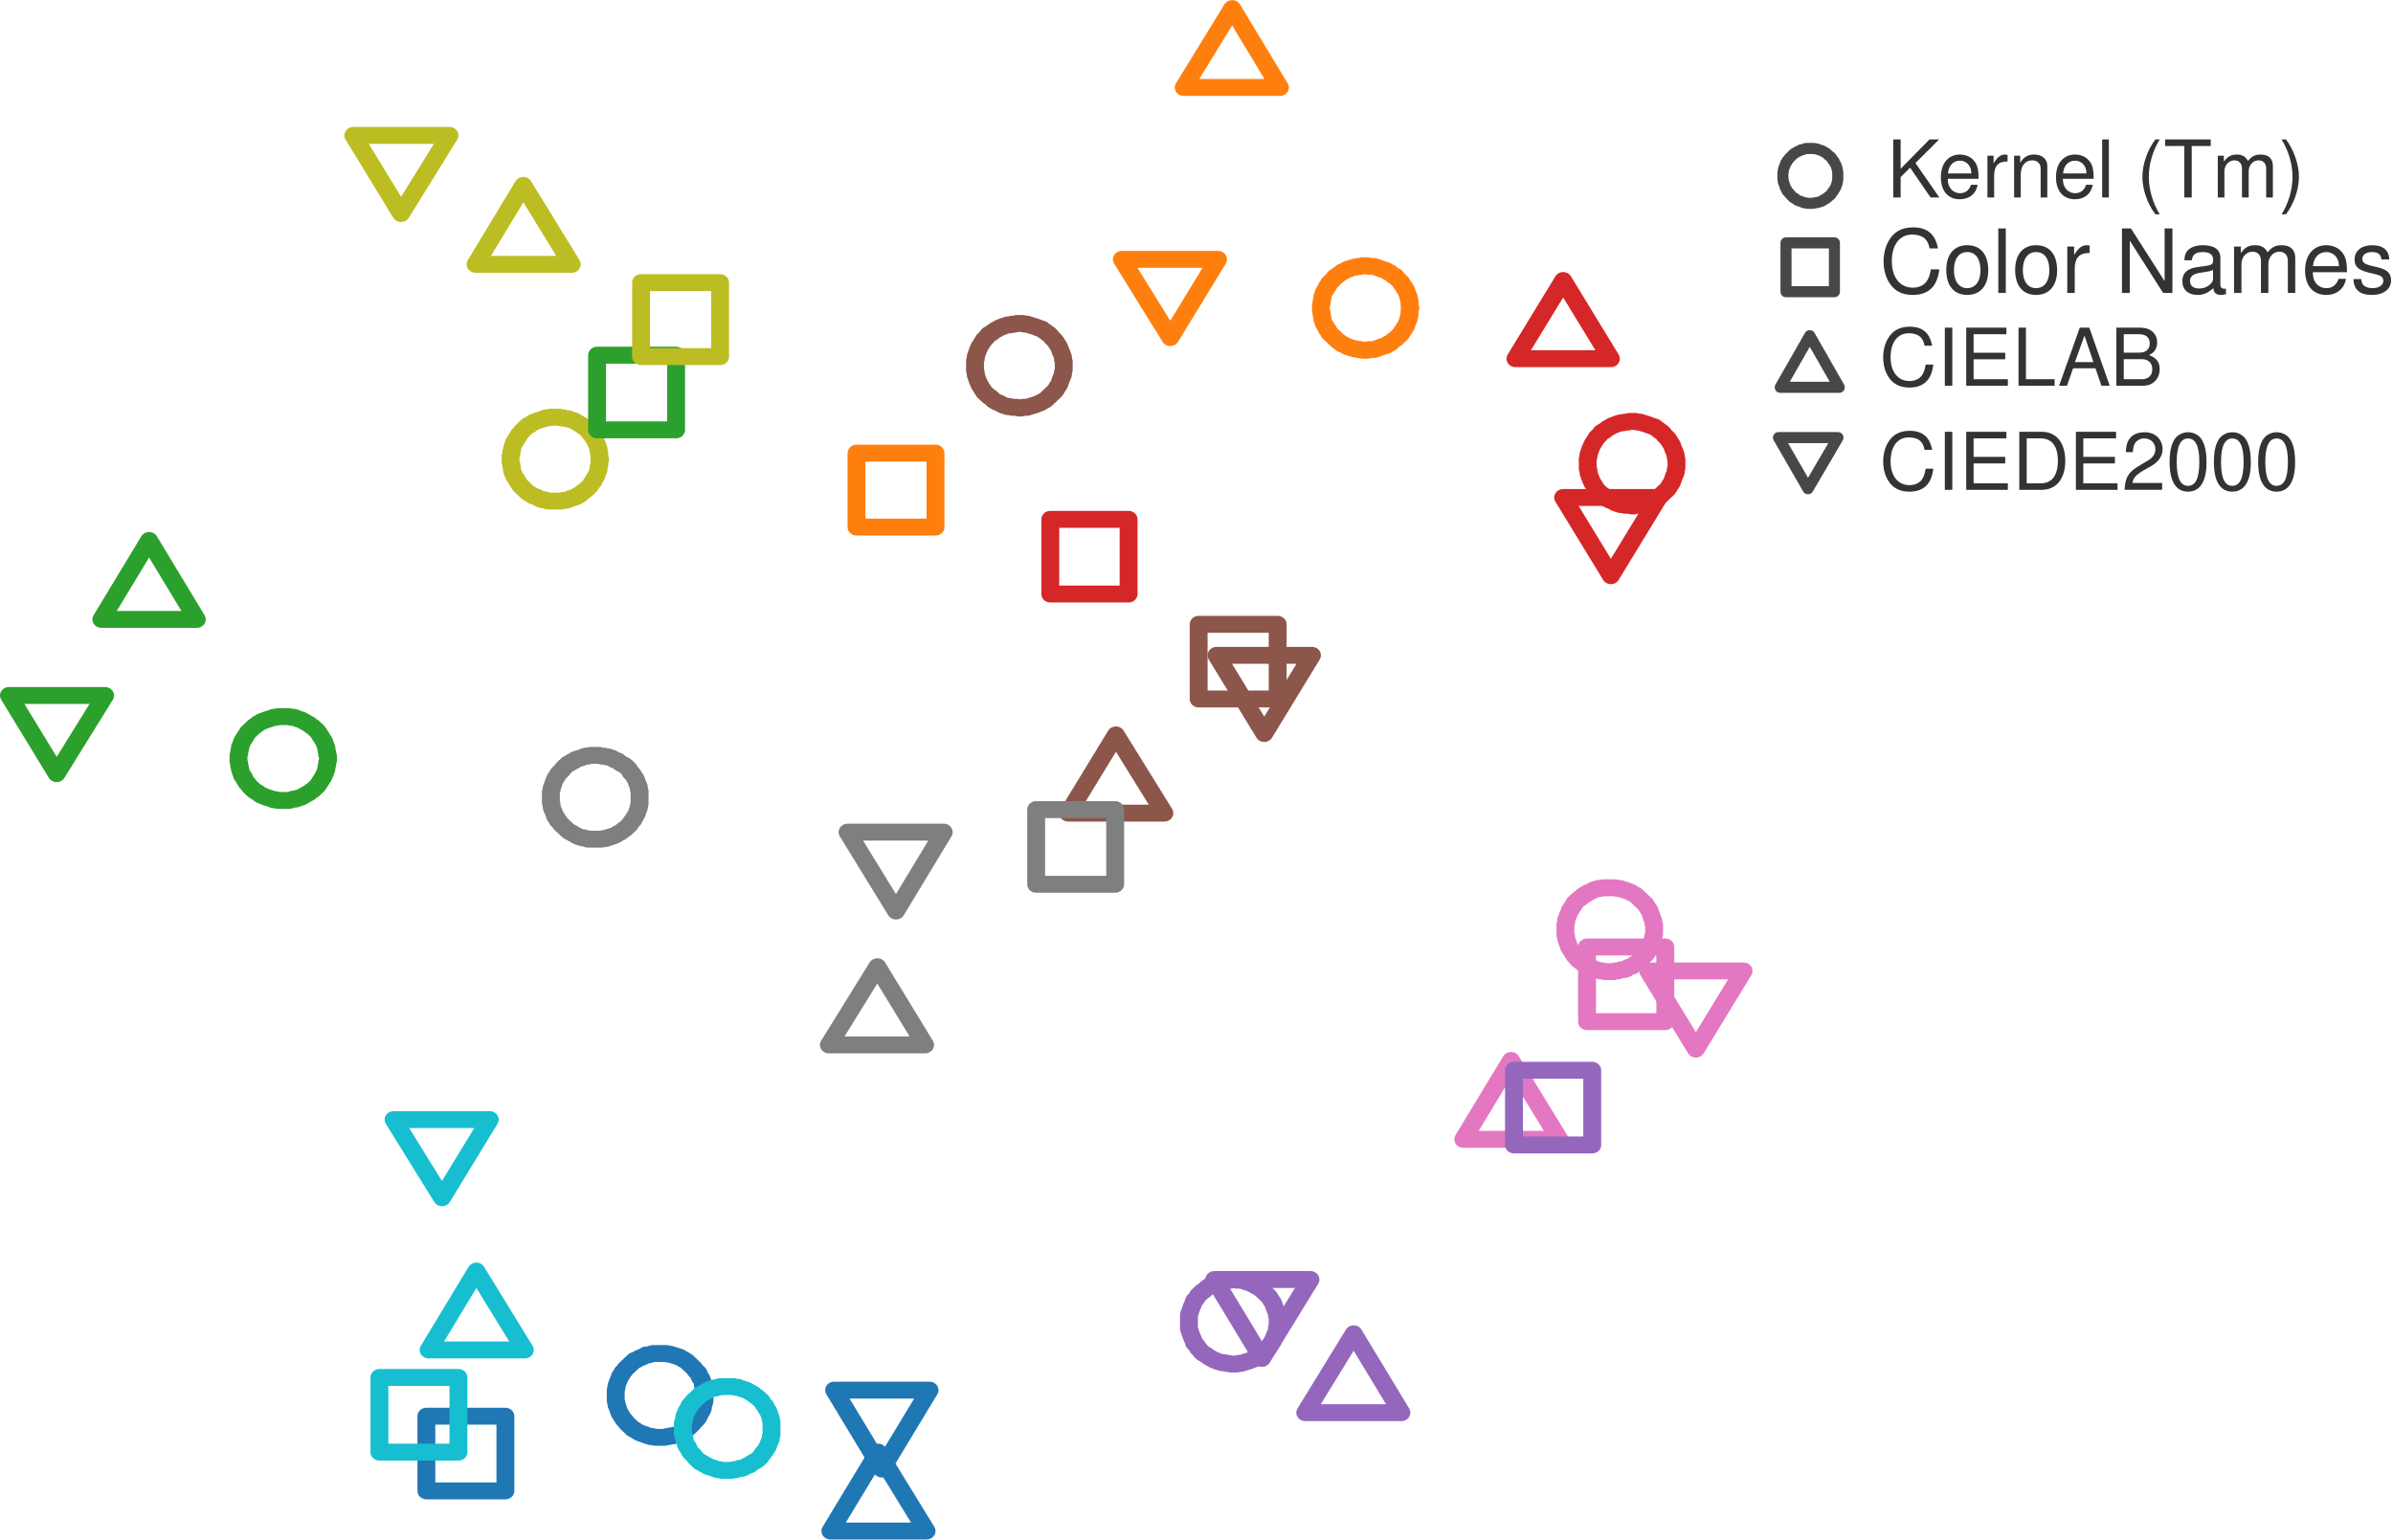
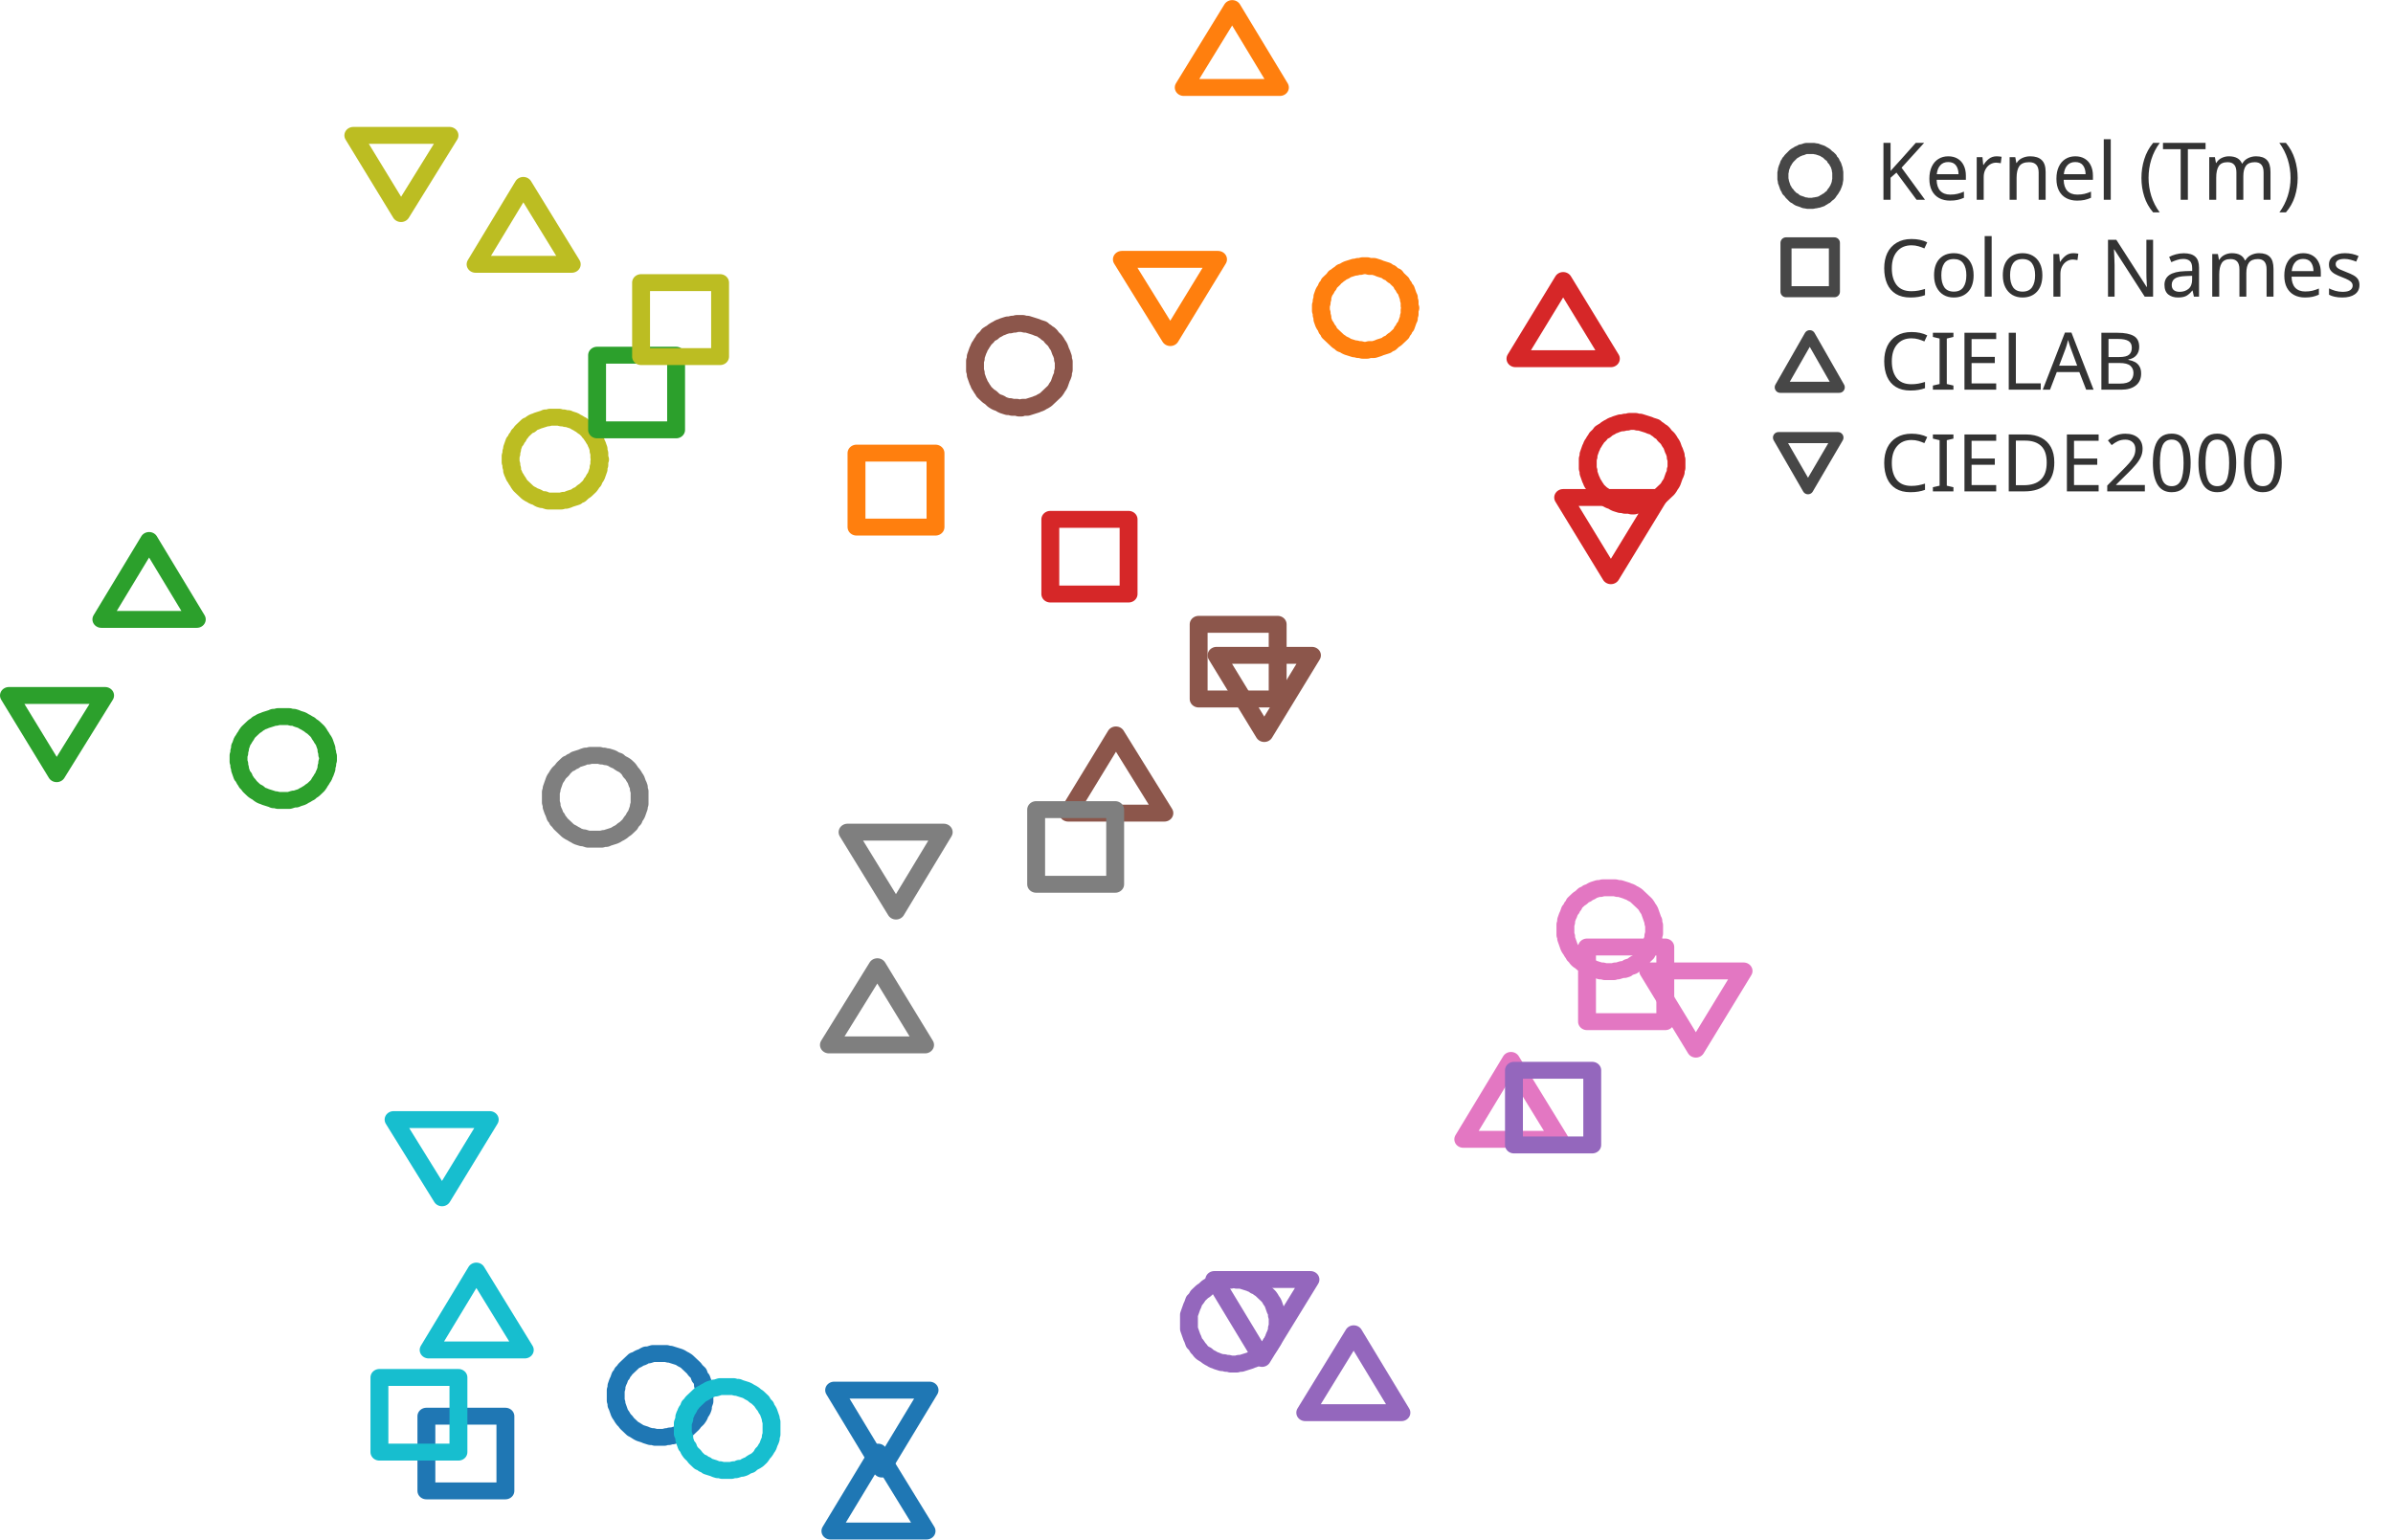
<svg xmlns="http://www.w3.org/2000/svg" id="svg2" version="1.1" width="540.749" height="347.91" xml:space="preserve">
  <defs id="defs6">
    <clipPath clipPathUnits="userSpaceOnUse" id="clipPath20">
      <path d="m 19.168,7128.34 2029.162,0 0,-6337.508 -2029.162,0 0,6337.508 z" id="path22" />
    </clipPath>
    <clipPath clipPathUnits="userSpaceOnUse" id="clipPath108">
      <path d="m 2195,7128.34 2029.17,0 0,-6337.508 -2029.17,0 0,6337.508 z" id="path110" />
    </clipPath>
    <clipPath clipPathUnits="userSpaceOnUse" id="clipPath196">
      <path d="m 4370.83,7128.34 2028.34,0 0,-6337.508 -2028.34,0 0,6337.508 z" id="path198" />
    </clipPath>
    <clipPath clipPathUnits="userSpaceOnUse" id="clipPath284">
      <path d="m 6545.83,7128.34 2029.17,0 0,-6337.508 -2029.17,0 0,6337.508 z" id="path286" />
    </clipPath>
    <clipPath clipPathUnits="userSpaceOnUse" id="clipPath372">
      <path d="m 8721.67,7128.34 2029.13,0 0,-6337.508 -2029.13,0 0,6337.508 z" id="path374" />
    </clipPath>
  </defs>
  <g id="g10" transform="matrix(1.25,0,0,-1.25,-152.3724,957.3842)">
    <text xml:space="preserve" style="font-size:40px;font-style:normal;font-variant:normal;font-weight:200;font-stretch:normal;text-align:start;line-height:125%;letter-spacing:0px;word-spacing:0px;writing-mode:lr-tb;text-anchor:start;fill:#000000;fill-opacity:1;stroke:none;font-family:Helvetica Neue, Helvetica, Arial, sans-serif;-inkscape-font-specification:Arial" x="1210.868" y="231.068" id="text3521" transform="matrix(0.8,0,0,-0.8,-2.918901,786.522)">
      <tspan id="tspan3523" x="1210.868" y="231.068" style="font-size:20px" />
    </text>
    <g id="g4748" transform="translate(-457.6822,70.31776)">
      <g id="g3170">
        <path transform="matrix(0.1617084,0,0,0.1528461,-489.3129,-48.91894)" id="path288" style="fill:none;stroke:#1f77b4;stroke-width:20;stroke-linecap:round;stroke-linejoin:round;stroke-miterlimit:10;stroke-opacity:1;stroke-dasharray:none" d="m 7397.5,3220.83 0,6.67 -0.83,2.5 -0.84,2.5 0,2.5 -0.83,2.5 -0.83,2.5 -1.67,1.67 -0.83,2.5 -0.84,2.5 -1.66,1.66 -1.67,1.67 -1.67,2.5 -1.66,1.67 -1.67,1.66 -1.67,1.67 -1.66,1.67 -1.67,1.66 -2.5,1.67 -1.67,0.83 -2.5,1.67 -1.66,0.83 -2.5,0.84 -2.5,0.83 -2.5,0.83 -2.5,0.84 -1.67,0 -2.5,0.83 -15,0 -2.5,-0.83 -2.5,-0.84 -2.5,0 -1.67,-0.83 -2.5,-1.67 -2.5,-0.83 -1.66,-0.83 -2.5,-1.67 -2.5,-0.83 -1.67,-1.67 -1.67,-1.67 -1.66,-1.66 -1.67,-1.67 -1.67,-1.67 -1.66,-1.66 -1.67,-2.5 -1.67,-1.67 -0.83,-2.5 -1.67,-1.67 -0.83,-2.5 -0.83,-2.5 -0.84,-1.66 -0.83,-2.5 -0.83,-2.5 0,-2.5 -0.84,-2.5 0,-12.5 0.84,-2.5 0,-2.5 0.83,-1.67 0.83,-2.5 0.84,-2.5 0.83,-2.5 0.83,-1.67 1.67,-2.5 0.83,-1.66 1.67,-2.5 1.67,-1.67 1.66,-2.5 1.67,-1.67 1.67,-1.66 1.66,-1.67 1.67,-1.67 1.67,-0.83 2.5,-1.67 2.5,-1.66 1.66,-0.84 2.5,-0.83 2.5,-0.83 1.67,-0.84 2.5,-0.83 2.5,-0.83 2.5,0 2.5,-0.84 10,0 2.5,0.84 2.5,0 1.67,0.83 2.5,0 2.5,0.83 2.5,0.84 2.5,0.83 1.66,1.67 2.5,0.83 1.67,1.67 2.5,0.83 1.67,1.67 1.66,1.66 1.67,1.67 1.67,1.67 1.66,2.5 1.67,1.66 1.67,1.67 1.66,2.5 0.84,1.67 0.83,2.5 1.67,2.5 0.83,1.66 0.83,2.5 0,2.5 0.84,2.5 0.83,2.5 0,7.5" />
        <path transform="matrix(0.1617084,0,0,0.1528461,-489.3129,-48.91894)" id="path290" style="fill:none;stroke:#ff7f0e;stroke-width:20;stroke-linecap:round;stroke-linejoin:round;stroke-miterlimit:10;stroke-opacity:1;stroke-dasharray:none" d="m 8186.67,4506.67 -0.84,2.5 0,5 -0.83,2.5 0,2.5 -0.83,1.66 -0.84,2.5 -0.83,2.5 -0.83,2.5 -1.67,1.67 -0.83,2.5 -1.67,1.67 -0.83,2.5 -1.67,1.66 -1.67,1.67 -1.66,1.67 -1.67,2.5 -2.5,0.83 -1.67,1.67 -1.66,1.66 -2.5,0.84 -1.67,1.66 -2.5,0.84 -2.5,0.83 -2.5,0.83 -1.67,0.84 -2.5,0.83 -2.5,0.83 -5,0 -2.5,0.84 -5,0 -2.5,-0.84 -2.5,0 -2.5,-0.83 -1.66,0 -2.5,-0.83 -2.5,-0.84 -2.5,-0.83 -1.67,-0.83 -2.5,-1.67 -2.5,-0.83 -1.67,-1.67 -2.5,-1.67 -1.66,-1.66 -1.67,-0.84 -1.67,-2.5 -1.66,-1.66 -1.67,-1.67 -1.67,-1.67 -0.83,-2.5 -1.67,-1.66 -0.83,-2.5 -1.67,-2.5 -0.83,-1.67 -0.83,-2.5 -0.84,-2.5 0,-2.5 -0.83,-2.5 0,-2.5 -0.83,-2.5 0,-6.67 0.83,-2.5 0,-2.5 0.83,-2.5 0,-2.5 0.84,-2.5 0.83,-2.5 0.83,-1.66 1.67,-2.5 0.83,-2.5 1.67,-1.67 0.83,-2.5 1.67,-1.67 1.67,-1.66 1.66,-1.67 1.67,-1.67 1.67,-1.66 1.66,-1.67 2.5,-1.67 1.67,-1.66 2.5,-0.84 2.5,-1.66 1.67,-0.84 2.5,-0.83 2.5,-0.83 2.5,-0.84 1.66,0 2.5,-0.83 2.5,0 2.5,-0.83 5,0 2.5,0.83 5,0 2.5,0.83 2.5,0.84 1.67,0.83 2.5,0.83 2.5,0.84 2.5,0.83 1.67,1.67 2.5,0.83 1.66,1.67 1.67,1.66 2.5,1.67 1.67,1.67 1.66,1.66 1.67,1.67 1.67,1.67 0.83,2.5 1.67,1.66 0.83,2.5 1.67,1.67 0.83,2.5 0.83,2.5 0.84,2.5 0.83,1.67 0,2.5 0.83,2.5 0,5 0.84,2.5" />
        <path transform="matrix(0.1617084,0,0,0.1528461,-489.3129,-48.91894)" id="path292" style="fill:none;stroke:#2ca02c;stroke-width:20;stroke-linecap:round;stroke-linejoin:round;stroke-miterlimit:10;stroke-opacity:1;stroke-dasharray:none" d="m 6976.67,3974.17 0,2.5 -0.84,1.66 0,2.5 -0.83,2.5 0,2.5 -0.83,2.5 -0.84,2.5 -0.83,2.5 -0.83,1.67 -1.67,2.5 -0.83,1.67 -1.67,2.5 -0.83,1.66 -1.67,2.5 -1.67,1.67 -1.66,1.67 -1.67,1.66 -2.5,1.67 -1.67,1.67 -1.66,0.83 -2.5,1.67 -1.67,0.83 -2.5,1.67 -2.5,0.83 -2.5,0.83 -1.67,0.84 -2.5,0.83 -2.5,0 -2.5,0.83 -12.5,0 -2.5,-0.83 -2.5,0 -1.66,-0.83 -2.5,-0.84 -2.5,-0.83 -2.5,-0.83 -1.67,-0.84 -2.5,-0.83 -2.5,-1.67 -1.67,-0.83 -1.66,-1.67 -2.5,-1.66 -1.67,-1.67 -1.67,-1.67 -1.66,-1.66 -1.67,-1.67 -1.67,-2.5 -0.83,-1.67 -1.67,-2.5 -0.83,-1.66 -1.67,-2.5 -0.83,-2.5 -0.83,-2.5 -0.84,-1.67 0,-2.5 -0.83,-2.5 0,-2.5 -0.83,-2.5 0,-7.5 0.83,-2.5 0,-2.5 0.83,-2.5 0,-1.67 0.84,-2.5 0.83,-2.5 0.83,-2.5 1.67,-1.66 0.83,-2.5 1.67,-2.5 0.83,-1.67 1.67,-1.67 1.67,-2.5 1.66,-1.66 1.67,-1.67 1.67,-1.67 2.5,-1.66 1.66,-0.84 1.67,-1.66 2.5,-1.67 2.5,-0.83 1.67,-0.84 2.5,-0.83 2.5,-0.83 2.5,-0.84 1.66,-0.83 2.5,0 2.5,-0.83 12.5,0 2.5,0.83 2.5,0.83 2.5,0 1.67,0.84 2.5,0.83 2.5,0.83 2.5,1.67 1.67,0.83 2.5,1.67 1.66,0.83 1.67,1.67 2.5,1.67 1.67,1.66 1.66,1.67 1.67,1.67 1.67,2.5 0.83,1.66 1.67,2.5 0.83,1.67 1.67,2.5 0.83,2.5 0.83,1.67 0.84,2.5 0.83,2.5 0,2.5 0.83,2.5 0,2.5 0.84,2.5 0,2.5" />
        <path transform="matrix(0.1617084,0,0,0.1528461,-489.3129,-48.91894)" id="path294" style="fill:none;stroke:#d62728;stroke-width:20;stroke-linecap:round;stroke-linejoin:round;stroke-miterlimit:10;stroke-opacity:1;stroke-dasharray:none" d="m 8484.17,4322.5 0,5 -0.84,2.5 0,2.5 -0.83,2.5 -0.83,2.5 -0.84,1.67 -0.83,2.5 -0.83,2.5 -0.84,1.66 -1.66,2.5 -0.84,1.67 -1.66,2.5 -1.67,1.67 -1.67,1.66 -1.66,2.5 -1.67,1.67 -1.67,0.83 -1.66,1.67 -2.5,1.67 -1.67,1.66 -2.5,0.84 -2.5,0.83 -1.67,0.83 -2.5,0.84 -2.5,0.83 -2.5,0.83 -2.5,0.84 -2.5,0 -2.5,0.83 -6.66,0 -2.5,-0.83 -2.5,0 -2.5,-0.84 -2.5,0 -2.5,-0.83 -2.5,-0.83 -1.67,-0.84 -2.5,-0.83 -2.5,-1.67 -1.67,-0.83 -2.5,-1.67 -1.66,-1.66 -1.67,-0.84 -2.5,-1.66 -1.67,-2.5 -1.66,-1.67 -1.67,-1.67 -0.83,-1.66 -1.67,-2.5 -0.83,-1.67 -1.67,-2.5 -0.83,-2.5 -0.84,-1.67 -0.83,-2.5 -0.83,-2.5 -0.84,-2.5 0,-2.5 -0.83,-2.5 0,-11.66 0.83,-2.5 0,-2.5 0.84,-2.5 0.83,-2.5 0.83,-2.5 0.84,-1.67 0.83,-2.5 1.67,-2.5 0.83,-1.67 1.67,-2.5 0.83,-1.66 1.67,-1.67 1.66,-1.67 1.67,-1.66 2.5,-1.67 1.67,-1.67 1.66,-1.66 2.5,-1.67 1.67,-0.83 2.5,-0.84 2.5,-1.66 1.67,-0.84 2.5,-0.83 2.5,-0.83 2.5,0 2.5,-0.84 5,0 2.5,-0.83 2.5,0 1.66,0.83 5,0 2.5,0.84 2.5,0.83 2.5,0.83 2.5,0.84 1.67,0.83 2.5,0.83 2.5,1.67 1.67,0.83 2.5,1.67 1.66,1.67 1.67,1.66 1.67,1.67 1.66,1.67 1.67,1.66 1.67,1.67 1.66,2.5 0.84,1.67 1.66,2.5 0.84,1.66 0.83,2.5 0.83,2.5 0.84,2.5 0.83,1.67 0.83,2.5 0,2.5 0.84,2.5 0,5" />
        <path transform="matrix(0.1617084,0,0,0.1528461,-489.3129,-48.91894)" id="path296" style="fill:none;stroke:#9467bd;stroke-width:20;stroke-linecap:round;stroke-linejoin:round;stroke-miterlimit:10;stroke-opacity:1;stroke-dasharray:none" d="m 8038.33,3307.5 0,5 -0.83,2.5 0,2.5 -0.83,2.5 -0.84,1.67 -0.83,2.5 -0.83,2.5 -0.84,2.5 -0.83,1.66 -1.67,2.5 -0.83,1.67 -1.67,2.5 -1.66,1.67 -1.67,1.66 -1.67,1.67 -1.66,1.67 -1.67,1.66 -2.5,1.67 -1.67,1.67 -2.5,0.83 -1.66,1.67 -2.5,0.83 -1.67,0.83 -2.5,0.84 -2.5,0.83 -2.5,0.83 -2.5,0.84 -5,0 -2.5,0.83 -2.5,0 -1.67,-0.83 -5,0 -2.5,-0.84 -2.5,0 -2.5,-0.83 -2.5,-0.83 -1.66,-0.84 -2.5,-1.66 -2.5,-0.84 -1.67,-0.83 -2.5,-1.67 -1.67,-1.66 -1.66,-1.67 -2.5,-1.67 -1.67,-1.66 -1.67,-1.67 -1.66,-1.67 -0.84,-1.66 -1.66,-2.5 -1.67,-1.67 -0.83,-2.5 -0.84,-2.5 -0.83,-1.67 -0.83,-2.5 -0.84,-2.5 -0.83,-2.5 -0.83,-2.5 0,-16.66 0.83,-2.5 0.83,-2.5 0.84,-2.5 0.83,-2.5 0.83,-1.67 0.84,-2.5 0.83,-2.5 1.67,-1.67 1.66,-2.5 0.84,-1.66 1.66,-1.67 1.67,-2.5 1.67,-1.67 2.5,-1.66 1.66,-0.84 1.67,-1.66 2.5,-1.67 1.67,-0.83 2.5,-1.67 2.5,-0.83 1.66,-0.84 2.5,-0.83 2.5,-0.83 2.5,0 2.5,-0.84 2.5,0 2.5,-0.83 6.67,0 2.5,0.83 2.5,0 2.5,0.84 2.5,0.83 2.5,0.83 2.5,0.84 1.67,0.83 2.5,0.83 1.66,0.84 2.5,1.66 1.67,1.67 2.5,0.83 1.67,1.67 1.66,1.67 1.67,2.5 1.67,1.66 1.66,1.67 1.67,2.5 0.83,1.67 1.67,2.5 0.83,1.66 0.84,2.5 0.83,2.5 0.83,1.67 0.84,2.5 0.83,2.5 0,2.5 0.83,2.5 0,5" />
        <path transform="matrix(0.1617084,0,0,0.1528461,-489.3129,-48.91894)" id="path298" style="fill:none;stroke:#8c564b;stroke-width:20;stroke-linecap:round;stroke-linejoin:round;stroke-miterlimit:10;stroke-opacity:1;stroke-dasharray:none" d="m 7799.17,4438.34 0,5 -0.84,2.5 0,2.5 -0.83,2.5 -0.83,2.5 -0.84,1.66 -0.83,2.5 -0.83,2.5 -0.84,1.67 -1.66,2.5 -0.84,1.67 -1.66,2.5 -1.67,1.66 -1.67,1.67 -1.66,2.5 -1.67,1.67 -1.67,0.83 -1.66,1.67 -2.5,1.66 -1.67,1.67 -2.5,0.83 -2.5,0.84 -1.67,0.83 -2.5,0.83 -2.5,0.84 -2.5,0.83 -2.5,0.83 -2.5,0 -2.5,0.84 -6.66,0 -2.5,-0.84 -2.5,0 -2.5,-0.83 -2.5,0 -2.5,-0.83 -2.5,-0.84 -1.67,-0.83 -2.5,-0.83 -2.5,-1.67 -1.67,-0.83 -2.5,-1.67 -1.66,-1.67 -1.67,-0.83 -2.5,-1.67 -1.67,-2.5 -1.66,-1.66 -1.67,-1.67 -0.83,-1.67 -1.67,-2.5 -0.83,-1.66 -1.67,-2.5 -0.83,-2.5 -0.84,-1.67 -0.83,-2.5 -0.83,-2.5 -0.84,-2.5 0,-2.5 -0.83,-2.5 0,-11.67 0.83,-2.5 0,-2.5 0.84,-2.5 0.83,-2.5 0.83,-2.5 0.84,-1.67 0.83,-2.5 1.67,-2.5 0.83,-1.66 1.67,-2.5 0.83,-1.67 1.67,-1.67 1.66,-1.66 1.67,-1.67 2.5,-1.67 1.67,-1.66 1.66,-1.67 2.5,-1.67 1.67,-0.83 2.5,-0.83 2.5,-1.67 1.67,-0.83 2.5,-0.84 2.5,-0.83 2.5,0 2.5,-0.83 5,0 2.5,-0.84 2.5,0 1.66,0.84 5,0 2.5,0.83 2.5,0.83 2.5,0.84 2.5,0.83 1.67,0.83 2.5,0.84 2.5,1.66 1.67,0.84 2.5,1.66 1.66,1.67 1.67,1.67 1.67,1.66 1.66,1.67 1.67,1.67 1.67,1.66 1.66,2.5 0.84,1.67 1.66,2.5 0.84,1.67 0.83,2.5 0.83,2.5 0.84,2.5 0.83,1.66 0.83,2.5 0,2.5 0.84,2.5 0,5.01" />
        <path transform="matrix(0.1617084,0,0,0.1528461,-489.3129,-48.91894)" id="path300" style="fill:none;stroke:#e377c2;stroke-width:20;stroke-linecap:round;stroke-linejoin:round;stroke-miterlimit:10;stroke-opacity:1;stroke-dasharray:none" d="m 8459.17,3771.67 0,5 -0.84,2.5 0,2.5 -0.83,1.66 -0.83,2.5 -0.84,2.5 -0.83,2.5 -0.83,2.5 -0.84,1.67 -1.66,2.5 -0.84,1.67 -1.66,2.5 -1.67,1.66 -1.67,1.67 -1.66,1.67 -1.67,1.66 -1.67,1.67 -1.66,1.67 -2.5,1.66 -1.67,0.84 -2.5,1.66 -2.5,0.84 -1.67,0.83 -2.5,0.83 -2.5,0.84 -2.5,0.83 -2.5,0 -2.5,0.83 -14.16,0 -2.5,-0.83 -2.5,0 -2.5,-0.83 -2.5,-0.84 -1.67,-0.83 -2.5,-1.67 -2.5,-0.83 -1.67,-1.67 -2.5,-0.83 -1.66,-1.67 -1.67,-1.66 -2.5,-1.67 -1.67,-1.67 -1.66,-1.66 -1.67,-1.67 -0.83,-2.5 -1.67,-1.67 -0.83,-2.5 -1.67,-1.66 -0.83,-2.5 -0.84,-2.5 -0.83,-1.67 -0.83,-2.5 -0.84,-2.5 0,-2.5 -0.83,-2.5 0,-12.5 0.83,-1.67 0,-2.5 0.84,-2.5 0.83,-2.5 0.83,-2.5 0.84,-2.5 0.83,-1.66 1.67,-2.5 0.83,-1.67 1.67,-2.5 0.83,-1.67 1.67,-1.66 1.66,-2.5 1.67,-1.67 2.5,-1.67 1.67,-1.66 1.66,-0.84 2.5,-1.66 1.67,-0.84 2.5,-1.66 2.5,-0.84 1.67,-0.83 2.5,-0.83 2.5,-0.84 2.5,-0.83 2.5,0 2.5,-0.83 10,0 1.66,0.83 2.5,0 2.5,0.83 2.5,0.84 2.5,0 2.5,0.83 1.67,1.67 2.5,0.83 2.5,0.83 1.67,1.67 2.5,1.67 1.66,0.83 1.67,1.67 1.67,1.66 1.66,1.67 1.67,2.5 1.67,1.67 1.66,1.66 0.84,2.5 1.66,1.67 0.84,2.5 0.83,2.5 0.83,2.5 0.84,1.67 0.83,2.5 0.83,2.5 0,2.5 0.84,2.5 0,5" />
        <path transform="matrix(0.1617084,0,0,0.1528461,-489.3129,-48.91894)" id="path302" style="fill:none;stroke:#7f7f7f;stroke-width:20;stroke-linecap:round;stroke-linejoin:round;stroke-miterlimit:10;stroke-opacity:1;stroke-dasharray:none" d="m 7325,3927.5 0,7.5 -0.83,2.5 0,2.5 -0.84,2.5 -0.83,1.67 -0.83,2.5 -0.84,2.5 -1.66,2.5 -0.84,1.66 -1.66,2.5 -1.67,1.67 -0.83,1.67 -1.67,2.5 -1.67,1.66 -1.66,1.67 -2.5,1.67 -1.67,0.83 -2.5,1.67 -1.67,1.66 -2.5,0.84 -1.66,0.83 -2.5,1.67 -2.5,0.83 -2.5,0.83 -1.67,0 -2.5,0.84 -2.5,0 -2.5,0.83 -10,0 -2.5,-0.83 -2.5,0 -2.5,-0.84 -1.67,-0.83 -2.5,-0.83 -2.5,-0.84 -2.5,-0.83 -1.66,-1.67 -2.5,-0.83 -1.67,-1.67 -2.5,-0.83 -1.67,-1.67 -1.66,-1.66 -1.67,-1.67 -1.67,-2.5 -1.66,-1.67 -1.67,-1.66 -1.67,-2.5 -0.83,-1.67 -1.67,-2.5 -0.83,-1.67 -0.83,-2.5 -0.84,-2.5 -0.83,-2.5 -0.83,-2.5 0,-1.66 -0.84,-2.5 0,-12.5 0.84,-2.5 0,-2.5 0.83,-2.5 0.83,-2.5 0.84,-1.67 0.83,-2.5 0.83,-2.5 1.67,-1.67 0.83,-2.5 1.67,-1.66 1.67,-2.5 1.66,-1.67 1.67,-1.67 1.67,-1.66 1.66,-1.67 1.67,-1.67 2.5,-1.66 1.67,-0.84 2.5,-1.66 1.66,-0.84 2.5,-1.66 2.5,-0.84 2.5,-0.83 1.67,0 2.5,-0.83 2.5,-0.84 15,0 2.5,0.84 2.5,0 1.67,0.83 2.5,0.83 2.5,0.84 2.5,0.83 1.66,0.83 2.5,1.67 1.67,0.83 2.5,1.67 1.67,1.67 2.5,1.66 1.66,1.67 1.67,1.67 1.67,1.66 0.83,1.67 1.67,2.5 1.66,1.67 0.84,2.5 1.66,2.5 0.84,1.66 0.83,2.5 0.83,2.5 0.84,2.5 0,1.67 0.83,2.5 0,7.5" />
        <path transform="matrix(0.1617084,0,0,0.1528461,-489.3129,-48.91894)" id="path304" style="fill:none;stroke:#bcbd22;stroke-width:20;stroke-linecap:round;stroke-linejoin:round;stroke-miterlimit:10;stroke-opacity:1;stroke-dasharray:none" d="m 7280.83,4327.5 -0.83,2.5 0,5 -0.83,2.5 0,2.5 -0.84,2.5 -0.83,2.5 -0.83,1.67 -0.84,2.5 -1.66,2.5 -0.84,1.66 -1.66,2.5 -0.84,1.67 -1.66,1.67 -1.67,2.5 -1.67,1.66 -1.66,1.67 -2.5,1.67 -1.67,1.66 -1.67,0.84 -2.5,1.66 -1.66,0.84 -2.5,1.66 -2.5,0.84 -2.5,0.83 -1.67,0.83 -2.5,0 -2.5,0.84 -2.5,0 -2.5,0.83 -10,0 -2.5,-0.83 -2.5,0 -1.67,-0.84 -2.5,-0.83 -2.5,-0.83 -2.5,-0.84 -1.66,-0.83 -2.5,-0.83 -2.5,-1.67 -1.67,-1.67 -2.5,-0.83 -1.67,-1.67 -1.66,-1.66 -1.67,-1.67 -1.67,-1.67 -1.66,-2.5 -1.67,-1.66 -0.83,-2.5 -1.67,-1.67 -0.83,-2.5 -1.67,-1.67 -0.83,-2.5 -0.84,-2.5 -0.83,-2.5 0,-1.66 -0.83,-2.5 0,-2.5 -0.84,-2.5 0,-7.5 0.84,-2.5 0,-2.5 0.83,-2.5 0,-2.5 0.83,-2.5 0.84,-1.67 0.83,-2.5 1.67,-2.5 0.83,-1.67 1.67,-2.5 0.83,-1.66 1.67,-2.5 1.66,-1.67 1.67,-1.67 1.67,-1.66 1.66,-1.67 1.67,-1.67 2.5,-1.66 1.67,-0.84 2.5,-1.66 2.5,-0.84 1.66,-0.83 2.5,-1.67 2.5,-0.83 2.5,0 1.67,-0.83 2.5,-0.84 15,0 2.5,0.84 2.5,0 2.5,0.83 1.67,0.83 2.5,0.84 2.5,0.83 2.5,0.83 1.66,1.67 2.5,0.83 1.67,1.67 1.67,1.67 2.5,1.66 1.66,1.67 1.67,1.67 1.67,1.66 1.66,2.5 0.84,1.67 1.66,1.67 0.84,2.5 1.66,2.5 0.84,1.66 0.83,2.5 0.83,2.5 0.84,2.5 0,2.5 0.83,2.5 0,4.17 0.83,2.5" />
        <path transform="matrix(0.1617084,0,0,0.1528461,-489.3129,-48.91894)" id="path306" style="fill:none;stroke:#17becf;stroke-width:20;stroke-linecap:round;stroke-linejoin:round;stroke-miterlimit:10;stroke-opacity:1;stroke-dasharray:none" d="m 7472.5,3181.67 0,7.5 -0.83,2.5 0,1.66 -0.84,2.5 -0.83,2.5 -0.83,2.5 -0.84,1.67 -1.66,2.5 -0.84,2.5 -1.66,1.67 -1.67,2.5 -0.83,1.66 -1.67,1.67 -1.67,1.67 -1.66,1.66 -2.5,1.67 -1.67,1.67 -2.5,1.66 -1.67,0.84 -2.5,1.66 -1.66,0.84 -2.5,0.83 -2.5,0.83 -2.5,0.84 -1.67,0.83 -2.5,0 -2.5,0.83 -15,0 -2.5,-0.83 -2.5,-0.83 -1.67,0 -2.5,-0.84 -2.5,-0.83 -2.5,-1.67 -1.66,-0.83 -2.5,-1.67 -1.67,-0.83 -2.5,-1.67 -1.67,-1.66 -1.66,-1.67 -1.67,-1.67 -1.67,-1.66 -1.66,-1.67 -1.67,-2.5 -1.67,-1.67 -0.83,-2.5 -0.83,-1.66 -1.67,-2.5 -0.83,-2.5 -0.84,-1.67 -0.83,-2.5 0,-2.5 -0.83,-2.5 -0.84,-2.5 0,-12.5 0.84,-1.67 0.83,-2.5 0,-2.5 0.83,-2.5 0.84,-2.5 0.83,-2.5 1.67,-1.66 0.83,-2.5 0.83,-1.67 1.67,-2.5 1.67,-1.67 1.66,-1.66 1.67,-2.5 1.67,-1.67 1.66,-1.67 1.67,-1.66 2.5,-0.84 1.67,-1.66 2.5,-0.84 1.66,-1.66 2.5,-0.84 2.5,-0.83 2.5,-0.83 1.67,-0.84 2.5,-0.83 2.5,0 2.5,-0.83 10,0 2.5,0.83 2.5,0 2.5,0.83 1.67,0.84 2.5,0 2.5,0.83 2.5,1.67 1.66,0.83 2.5,0.83 1.67,1.67 2.5,1.67 1.67,0.83 2.5,1.67 1.66,1.66 1.67,1.67 1.67,2.5 0.83,1.67 1.67,1.66 1.66,2.5 0.84,1.67 1.66,2.5 0.84,2.5 0.83,2.5 0.83,1.67 0.84,2.5 0,2.5 0.83,2.5 0,7.5" />
        <path transform="matrix(0.1617084,0,0,0.1528461,-489.3129,-48.91894)" id="path308" style="fill:none;stroke:#1f77b4;stroke-width:20;stroke-linecap:round;stroke-linejoin:round;stroke-miterlimit:10;stroke-opacity:1;stroke-dasharray:none" d="m 7591.67,3153.33 -53.34,-93.33 107.5,0 -54.16,93.33" />
        <path transform="matrix(0.1617084,0,0,0.1528461,-489.3129,-48.91894)" id="path310" style="fill:none;stroke:#ff7f0e;stroke-width:20;stroke-linecap:round;stroke-linejoin:round;stroke-miterlimit:10;stroke-opacity:1;stroke-dasharray:none" d="m 7987.5,4860.84 -54.17,-93.34 107.5,0 -53.33,93.34" />
        <path transform="matrix(0.1617084,0,0,0.1528461,-489.3129,-48.91894)" id="path312" style="fill:none;stroke:#2ca02c;stroke-width:20;stroke-linecap:round;stroke-linejoin:round;stroke-miterlimit:10;stroke-opacity:1;stroke-dasharray:none" d="m 6776.67,4231.67 -53.34,-93.34 106.67,0 -53.33,93.34" />
        <path transform="matrix(0.1617084,0,0,0.1528461,-489.3129,-48.91894)" id="path314" style="fill:none;stroke:#d62728;stroke-width:20;stroke-linecap:round;stroke-linejoin:round;stroke-miterlimit:10;stroke-opacity:1;stroke-dasharray:none" d="m 8357.5,4539.17 -53.33,-92.5 106.66,0 -53.33,92.5" />
        <path transform="matrix(0.1617084,0,0,0.1528461,-489.3129,-48.91894)" id="path316" style="fill:none;stroke:#9467bd;stroke-width:20;stroke-linecap:round;stroke-linejoin:round;stroke-miterlimit:10;stroke-opacity:1;stroke-dasharray:none" d="m 8123.33,3293.33 -54.16,-93.33 107.5,0 -53.34,93.33" />
        <path transform="matrix(0.1617084,0,0,0.1528461,-489.3129,-48.91894)" id="path318" style="fill:none;stroke:#8c564b;stroke-width:20;stroke-linecap:round;stroke-linejoin:round;stroke-miterlimit:10;stroke-opacity:1;stroke-dasharray:none" d="m 7857.5,4001.67 -53.33,-92.5 107.5,0 -54.17,92.5" />
        <path transform="matrix(0.1617084,0,0,0.1528461,-489.3129,-48.91894)" id="path320" style="fill:none;stroke:#e377c2;stroke-width:20;stroke-linecap:round;stroke-linejoin:round;stroke-miterlimit:10;stroke-opacity:1;stroke-dasharray:none" d="m 8299.17,3616.67 -53.34,-93.34 107.5,0 -54.16,93.34" />
        <path transform="matrix(0.1617084,0,0,0.1528461,-489.3129,-48.91894)" id="path322" style="fill:none;stroke:#7f7f7f;stroke-width:20;stroke-linecap:round;stroke-linejoin:round;stroke-miterlimit:10;stroke-opacity:1;stroke-dasharray:none" d="m 7590.83,3727.5 -54.16,-92.5 107.5,0 -53.34,92.5" />
        <path transform="matrix(0.1617084,0,0,0.1528461,-489.3129,-48.91894)" id="path324" style="fill:none;stroke:#bcbd22;stroke-width:20;stroke-linecap:round;stroke-linejoin:round;stroke-miterlimit:10;stroke-opacity:1;stroke-dasharray:none" d="m 7195,4651.67 -53.33,-93.34 107.5,0 -54.17,93.34" />
        <path transform="matrix(0.1617084,0,0,0.1528461,-489.3129,-48.91894)" id="path326" style="fill:none;stroke:#17becf;stroke-width:20;stroke-linecap:round;stroke-linejoin:round;stroke-miterlimit:10;stroke-opacity:1;stroke-dasharray:none" d="m 7142.5,3367.5 -53.33,-93.33 107.5,0 -54.17,93.33" />
        <path transform="matrix(0.1617084,0,0,0.1528461,-489.3129,-48.91894)" id="path328" style="fill:none;stroke:#1f77b4;stroke-width:20;stroke-linecap:round;stroke-linejoin:round;stroke-miterlimit:10;stroke-opacity:1;stroke-dasharray:none" d="m 7595.83,3133.33 53.34,93.34 -106.67,0 53.33,-93.34" />
        <path transform="matrix(0.1617084,0,0,0.1528461,-489.3129,-48.91894)" id="path330" style="fill:none;stroke:#ff7f0e;stroke-width:20;stroke-linecap:round;stroke-linejoin:round;stroke-miterlimit:10;stroke-opacity:1;stroke-dasharray:none" d="m 7918.33,4471.67 53.34,92.5 -107.5,0 54.16,-92.5" />
        <path transform="matrix(0.1617084,0,0,0.1528461,-489.3129,-48.91894)" id="path332" style="fill:none;stroke:#2ca02c;stroke-width:20;stroke-linecap:round;stroke-linejoin:round;stroke-miterlimit:10;stroke-opacity:1;stroke-dasharray:none" d="m 6673.33,3955.83 54.17,92.5 -107.5,0 53.33,-92.5" />
        <path transform="matrix(0.1617084,0,0,0.1528461,-489.3129,-48.91894)" id="path334" style="fill:none;stroke:#d62728;stroke-width:20;stroke-linecap:round;stroke-linejoin:round;stroke-miterlimit:10;stroke-opacity:1;stroke-dasharray:none" d="m 8410.84,4190 53.33,92.5 -106.67,0 53.34,-92.5" />
        <path transform="matrix(0.1617084,0,0,0.1528461,-489.3129,-48.91894)" id="path336" style="fill:none;stroke:#9467bd;stroke-width:20;stroke-linecap:round;stroke-linejoin:round;stroke-miterlimit:10;stroke-opacity:1;stroke-dasharray:none" d="m 8020.83,3264.17 54.17,93.33 -107.5,0 53.33,-93.33" />
        <path transform="matrix(0.1617084,0,0,0.1528461,-489.3129,-48.91894)" id="path338" style="fill:none;stroke:#8c564b;stroke-width:20;stroke-linecap:round;stroke-linejoin:round;stroke-miterlimit:10;stroke-opacity:1;stroke-dasharray:none" d="m 8023.33,4003.33 53.34,92.5 -106.67,0 53.33,-92.5" />
        <path transform="matrix(0.1617084,0,0,0.1528461,-489.3129,-48.91894)" id="path340" style="fill:none;stroke:#e377c2;stroke-width:20;stroke-linecap:round;stroke-linejoin:round;stroke-miterlimit:10;stroke-opacity:1;stroke-dasharray:none" d="m 8505.84,3630 53.33,92.5 -106.67,0 53.34,-92.5" />
        <path transform="matrix(0.1617084,0,0,0.1528461,-489.3129,-48.91894)" id="path342" style="fill:none;stroke:#7f7f7f;stroke-width:20;stroke-linecap:round;stroke-linejoin:round;stroke-miterlimit:10;stroke-opacity:1;stroke-dasharray:none" d="m 7611.67,3793.33 53.33,93.34 -107.5,0 54.17,-93.34" />
        <path transform="matrix(0.1617084,0,0,0.1528461,-489.3129,-48.91894)" id="path344" style="fill:none;stroke:#bcbd22;stroke-width:20;stroke-linecap:round;stroke-linejoin:round;stroke-miterlimit:10;stroke-opacity:1;stroke-dasharray:none" d="m 7058.33,4618.34 54.17,92.5 -107.5,0 53.33,-92.5" />
        <path transform="matrix(0.1617084,0,0,0.1528461,-489.3129,-48.91894)" id="path346" style="fill:none;stroke:#17becf;stroke-width:20;stroke-linecap:round;stroke-linejoin:round;stroke-miterlimit:10;stroke-opacity:1;stroke-dasharray:none" d="m 7104.17,3454.17 53.33,92.5 -107.5,0 54.17,-92.5" />
        <path transform="matrix(0.1617084,0,0,0.1528461,-489.3129,-48.91894)" id="path348" style="fill:none;stroke:#1f77b4;stroke-width:20;stroke-linecap:round;stroke-linejoin:round;stroke-miterlimit:10;stroke-opacity:1;stroke-dasharray:none" d="m 7175,3195.83 -88.33,0 0,-88.33 88.33,0 0,88.33" />
        <path transform="matrix(0.1617084,0,0,0.1528461,-489.3129,-48.91894)" id="path350" style="fill:none;stroke:#ff7f0e;stroke-width:20;stroke-linecap:round;stroke-linejoin:round;stroke-miterlimit:10;stroke-opacity:1;stroke-dasharray:none" d="m 7655.83,4335 -88.33,0 0,-87.5 88.33,0 0,87.5" />
        <path transform="matrix(0.1617084,0,0,0.1528461,-489.3129,-48.91894)" id="path352" style="fill:none;stroke:#2ca02c;stroke-width:20;stroke-linecap:round;stroke-linejoin:round;stroke-miterlimit:10;stroke-opacity:1;stroke-dasharray:none" d="m 7365.83,4450.84 -88.33,0 0,-88.34 88.33,0 0,88.34" />
        <path transform="matrix(0.1617084,0,0,0.1528461,-489.3129,-48.91894)" id="path354" style="fill:none;stroke:#d62728;stroke-width:20;stroke-linecap:round;stroke-linejoin:round;stroke-miterlimit:10;stroke-opacity:1;stroke-dasharray:none" d="m 7871.67,4256.67 -87.5,0 0,-88.34 87.5,0 0,88.34" />
        <path transform="matrix(0.1617084,0,0,0.1528461,-489.3129,-48.91894)" id="path356" style="fill:none;stroke:#9467bd;stroke-width:20;stroke-linecap:round;stroke-linejoin:round;stroke-miterlimit:10;stroke-opacity:1;stroke-dasharray:none" d="m 8390,3605 -87.5,0 0,-88.33 87.5,0 0,88.33" />
        <path transform="matrix(0.1617084,0,0,0.1528461,-489.3129,-48.91894)" id="path358" style="fill:none;stroke:#8c564b;stroke-width:20;stroke-linecap:round;stroke-linejoin:round;stroke-miterlimit:10;stroke-opacity:1;stroke-dasharray:none" d="m 8038.33,4132.5 -88.33,0 0,-88.33 88.33,0 0,88.33" />
        <path transform="matrix(0.1617084,0,0,0.1528461,-489.3129,-48.91894)" id="path360" style="fill:none;stroke:#e377c2;stroke-width:20;stroke-linecap:round;stroke-linejoin:round;stroke-miterlimit:10;stroke-opacity:1;stroke-dasharray:none" d="m 8471.67,3750.83 -87.5,0 0,-88.33 87.5,0 0,88.33" />
        <path transform="matrix(0.1617084,0,0,0.1528461,-489.3129,-48.91894)" id="path362" style="fill:none;stroke:#7f7f7f;stroke-width:20;stroke-linecap:round;stroke-linejoin:round;stroke-miterlimit:10;stroke-opacity:1;stroke-dasharray:none" d="m 7856.67,3913.33 -88.34,0 0,-88.33 88.34,0 0,88.33" />
        <path transform="matrix(0.1617084,0,0,0.1528461,-489.3129,-48.91894)" id="path364" style="fill:none;stroke:#bcbd22;stroke-width:20;stroke-linecap:round;stroke-linejoin:round;stroke-miterlimit:10;stroke-opacity:1;stroke-dasharray:none" d="m 7415,4536.67 -88.33,0 0,-87.5 88.33,0 0,87.5" />
        <path transform="matrix(0.1617084,0,0,0.1528461,-489.3129,-48.91894)" id="path366" style="fill:none;stroke:#17becf;stroke-width:20;stroke-linecap:round;stroke-linejoin:round;stroke-miterlimit:10;stroke-opacity:1;stroke-dasharray:none" d="m 7122.5,3241.67 -88.33,0 0,-88.34 88.33,0 0,88.34" />
        <g transform="translate(407.1028,188.7477)" id="g3156">
          <path id="path378-6" style="fill:none;stroke:#474747;stroke-width:20;stroke-linecap:round;stroke-linejoin:round;stroke-miterlimit:10;stroke-opacity:1;stroke-dasharray:none" d="m 10380,4787.5 0,6.67 -0.8,2.5 0,2.5 -0.9,2.5 -0.8,2.5 -0.8,2.5 -0.9,1.66 -1.6,2.5 -0.9,2.5 -1.6,1.67 -1.7,1.67 -0.8,2.5 -1.7,1.66 -1.7,1.67 -2.5,1.67 -1.6,1.66 -1.7,1.67 -2.5,1.67 -1.7,0.83 -2.5,1.67 -1.6,0.83 -2.5,0.83 -2.5,0.84 -2.5,0.83 -1.7,0.83 -2.5,0 -2.5,0.84 -15,0 -2.5,-0.84 -2.5,-0.83 -1.7,-0.83 -2.5,0 -2.5,-1.67 -2.5,-0.83 -1.6,-0.84 -2.5,-1.66 -1.7,-0.84 -2.5,-1.66 -1.7,-1.67 -1.6,-1.67 -1.7,-1.66 -1.7,-1.67 -1.6,-1.67 -1.7,-2.5 -1.7,-1.66 -0.8,-2.5 -1.7,-1.67 -0.8,-2.5 -0.8,-2.5 -0.9,-1.67 -0.8,-2.5 -0.8,-2.5 0,-2.5 -0.9,-2.5 0,-12.5 0.9,-2.5 0,-2.5 0.8,-1.66 0.8,-2.5 0.9,-2.5 0.8,-2.5 0.8,-1.67 1.7,-2.5 0.8,-2.5 1.7,-1.67 1.7,-1.66 1.6,-2.5 1.7,-1.67 1.7,-1.67 1.6,-1.66 1.7,-1.67 2.5,-0.83 1.7,-1.67 2.5,-1.67 1.6,-0.83 2.5,-0.83 2.5,-0.84 2.5,-0.83 1.7,-0.83 2.5,-0.84 2.5,0 2.5,-0.83 10,0 2.5,0.83 2.5,0 2.5,0.84 1.7,0 2.5,0.83 2.5,0.83 2.5,0.84 1.6,1.66 2.5,0.84 1.7,1.66 2.5,0.84 1.7,1.66 1.6,1.67 2.5,1.67 1.7,1.66 1.7,2.5 0.8,1.67 1.7,1.67 1.6,2.5 0.9,1.66 1.6,2.5 0.9,2.5 0.8,1.67 0.8,2.5 0.9,2.5 0,2.5 0.8,2.5 0,7.5" transform="matrix(0.1,0,0,0.1,-533.2938,-3.667994)" />
          <path id="path442-2" style="fill:none;stroke:#474747;stroke-width:20;stroke-linecap:round;stroke-linejoin:round;stroke-miterlimit:10;stroke-opacity:1;stroke-dasharray:none" d="m 10047.5,4256.67 -87.5,0 0,-88.34 87.5,0 0,88.34" transform="matrix(0.1,0,0,0.1,-500.654,37.26824)" />
          <path id="path400-0" style="fill:none;stroke:#474747;stroke-width:20;stroke-linecap:round;stroke-linejoin:round;stroke-miterlimit:10;stroke-opacity:1;stroke-dasharray:none" d="m 8952.5,4231.67 -53.33,-93.34 106.66,0 -53.33,93.34" transform="matrix(0.1,0,0,0.1,-395.6106,22.98546)" />
          <path id="path420-3" style="fill:none;stroke:#474747;stroke-width:20;stroke-linecap:round;stroke-linejoin:round;stroke-miterlimit:10;stroke-opacity:1;stroke-dasharray:none" d="m 8849.17,3955.83 54.16,92.5 -107.5,0 53.34,-92.5" transform="matrix(0.1,0,0,0.1,-385.5966,22.89493)" />
-           <text transform="matrix(0.8,0,0,-0.8,-456.4691,638.7408)" id="text3521-8" y="231.068" x="1210.868" style="font-size:40px;font-style:normal;font-variant:normal;font-weight:200;font-stretch:normal;text-align:start;line-height:125%;letter-spacing:0px;word-spacing:0px;writing-mode:lr-tb;text-anchor:start;fill:#333333;fill-opacity:1;stroke:none;font-family:Helvetica Neue, Helvetica, Arial, sans-serif;-inkscape-font-specification:Arial" xml:space="preserve">
-             <tspan style="font-size:20px;fill:#333333" y="231.068" x="1210.868" id="tspan3523-4">Color Names</tspan>
+           <text transform="matrix(0.8,0,0,-0.8,-456.4691,638.0588)" id="text3521-8" y="231.068" x="1210.868" style="font-size:18px;font-style:normal;font-variant:normal;font-weight:300;font-stretch:normal;text-align:start;line-height:125%;letter-spacing:0px;word-spacing:0px;writing-mode:lr-tb;text-anchor:start;fill:#333333;fill-opacity:1;stroke:none;font-family:Avenir;-inkscape-font-specification:Avenir Light" xml:space="preserve">
+             <tspan style="font-size:18px;font-style:normal;font-variant:normal;font-weight:300;font-stretch:normal;text-align:start;line-height:125%;writing-mode:lr-tb;text-anchor:start;fill:#333333;font-family:Avenir;-inkscape-font-specification:Avenir Light" y="231.068" x="1210.868" id="tspan3523-4">Color Names</tspan>
          </text>
-           <text transform="matrix(0.8,0,0,-0.8,-456.4691,621.9582)" id="text3521-8-0" y="231.068" x="1210.868" style="font-size:18px;font-style:normal;font-variant:normal;font-weight:200;font-stretch:normal;text-align:start;line-height:125%;letter-spacing:0px;word-spacing:0px;writing-mode:lr-tb;text-anchor:start;fill:#333333;fill-opacity:1;stroke:none;font-family:Helvetica Neue, Helvetica, Arial, sans-serif;-inkscape-font-specification:Arial" xml:space="preserve">
-             <tspan style="font-size:18px;font-style:normal;font-variant:normal;font-weight:200;font-stretch:normal;text-align:start;line-height:125%;writing-mode:lr-tb;text-anchor:start;fill:#333333;font-family:Helvetica Neue, Helvetica, Arial, sans-serif;-inkscape-font-specification:Arial" y="231.068" x="1210.868" id="tspan3523-4-0">CIELAB</tspan>
+           <text transform="matrix(0.8,0,0,-0.8,-456.4691,621.242)" id="text3521-8-0" y="231.068" x="1210.868" style="font-size:18px;font-style:normal;font-variant:normal;font-weight:300;font-stretch:normal;text-align:start;line-height:125%;letter-spacing:0px;word-spacing:0px;writing-mode:lr-tb;text-anchor:start;fill:#333333;fill-opacity:1;stroke:none;font-family:Avenir;-inkscape-font-specification:Avenir Light" xml:space="preserve">
+             <tspan style="font-size:18px;font-style:normal;font-variant:normal;font-weight:300;font-stretch:normal;text-align:start;line-height:125%;writing-mode:lr-tb;text-anchor:start;fill:#333333;font-family:Avenir;-inkscape-font-specification:Avenir Light" y="231.068" x="1210.868" id="tspan3523-4-0">CIELAB</tspan>
          </text>
-           <text transform="matrix(0.8,0,0,-0.8,-456.4691,603.1338)" id="text3521-8-0-9" y="231.068" x="1210.868" style="font-size:18px;font-style:normal;font-variant:normal;font-weight:200;font-stretch:normal;text-align:start;line-height:125%;letter-spacing:0px;word-spacing:0px;writing-mode:lr-tb;text-anchor:start;fill:#333333;fill-opacity:1;stroke:none;font-family:Helvetica Neue, Helvetica, Arial, sans-serif;-inkscape-font-specification:Arial" xml:space="preserve">
-             <tspan style="font-size:18px;font-style:normal;font-variant:normal;font-weight:200;font-stretch:normal;text-align:start;line-height:125%;writing-mode:lr-tb;text-anchor:start;fill:#333333;font-family:Helvetica Neue, Helvetica, Arial, sans-serif;-inkscape-font-specification:Arial" y="231.068" x="1210.868" id="tspan3523-4-0-3">CIEDE2000</tspan>
+           <text transform="matrix(0.8,0,0,-0.8,-456.4691,602.8595)" id="text3521-8-0-9" y="231.068" x="1210.868" style="font-size:18px;font-style:normal;font-variant:normal;font-weight:300;font-stretch:normal;text-align:start;line-height:125%;letter-spacing:0px;word-spacing:0px;writing-mode:lr-tb;text-anchor:start;fill:#333333;fill-opacity:1;stroke:none;font-family:Avenir;-inkscape-font-specification:Avenir Light" xml:space="preserve">
+             <tspan style="font-size:18px;font-style:normal;font-variant:normal;font-weight:300;font-stretch:normal;text-align:start;line-height:125%;writing-mode:lr-tb;text-anchor:start;fill:#333333;font-family:Avenir;-inkscape-font-specification:Avenir Light" y="231.068" x="1210.868" id="tspan3523-4-0-3">CIEDE2000</tspan>
          </text>
-           <text transform="matrix(0.8,0,0,-0.8,-455.0994,655.9941)" id="text3521-8-4" y="231.068" x="1210.868" style="font-size:18px;font-style:normal;font-variant:normal;font-weight:200;font-stretch:normal;text-align:start;line-height:125%;letter-spacing:0px;word-spacing:0px;writing-mode:lr-tb;text-anchor:start;fill:#333333;fill-opacity:1;stroke:none;font-family:Helvetica Neue, Helvetica, Arial, sans-serif;-inkscape-font-specification:Arial" xml:space="preserve">
-             <tspan style="font-size:18px;font-style:normal;font-variant:normal;font-weight:200;font-stretch:normal;text-align:start;line-height:125%;writing-mode:lr-tb;text-anchor:start;fill:#333333;font-family:Helvetica Neue, Helvetica, Arial, sans-serif;-inkscape-font-specification:Arial" y="231.068" x="1210.868" id="tspan3523-4-5">Kernel (Tm)</tspan>
+           <text transform="matrix(0.8,0,0,-0.8,-457.1315,655.5746)" id="text3521-8-4" y="231.068" x="1210.868" style="font-size:18px;font-style:normal;font-variant:normal;font-weight:300;font-stretch:normal;text-align:start;line-height:125%;letter-spacing:0px;word-spacing:0px;writing-mode:lr-tb;text-anchor:start;fill:#333333;fill-opacity:1;stroke:none;font-family:Avenir;-inkscape-font-specification:Avenir Light" xml:space="preserve">
+             <tspan style="font-size:18px;font-style:normal;font-variant:normal;font-weight:300;font-stretch:normal;text-align:start;line-height:125%;writing-mode:lr-tb;text-anchor:start;fill:#333333;font-family:Avenir;-inkscape-font-specification:Avenir Light" y="231.068" x="1210.868" id="tspan3523-4-5">Kernel (Tm)</tspan>
          </text>
        </g>
      </g>
    </g>
  </g>
</svg>
